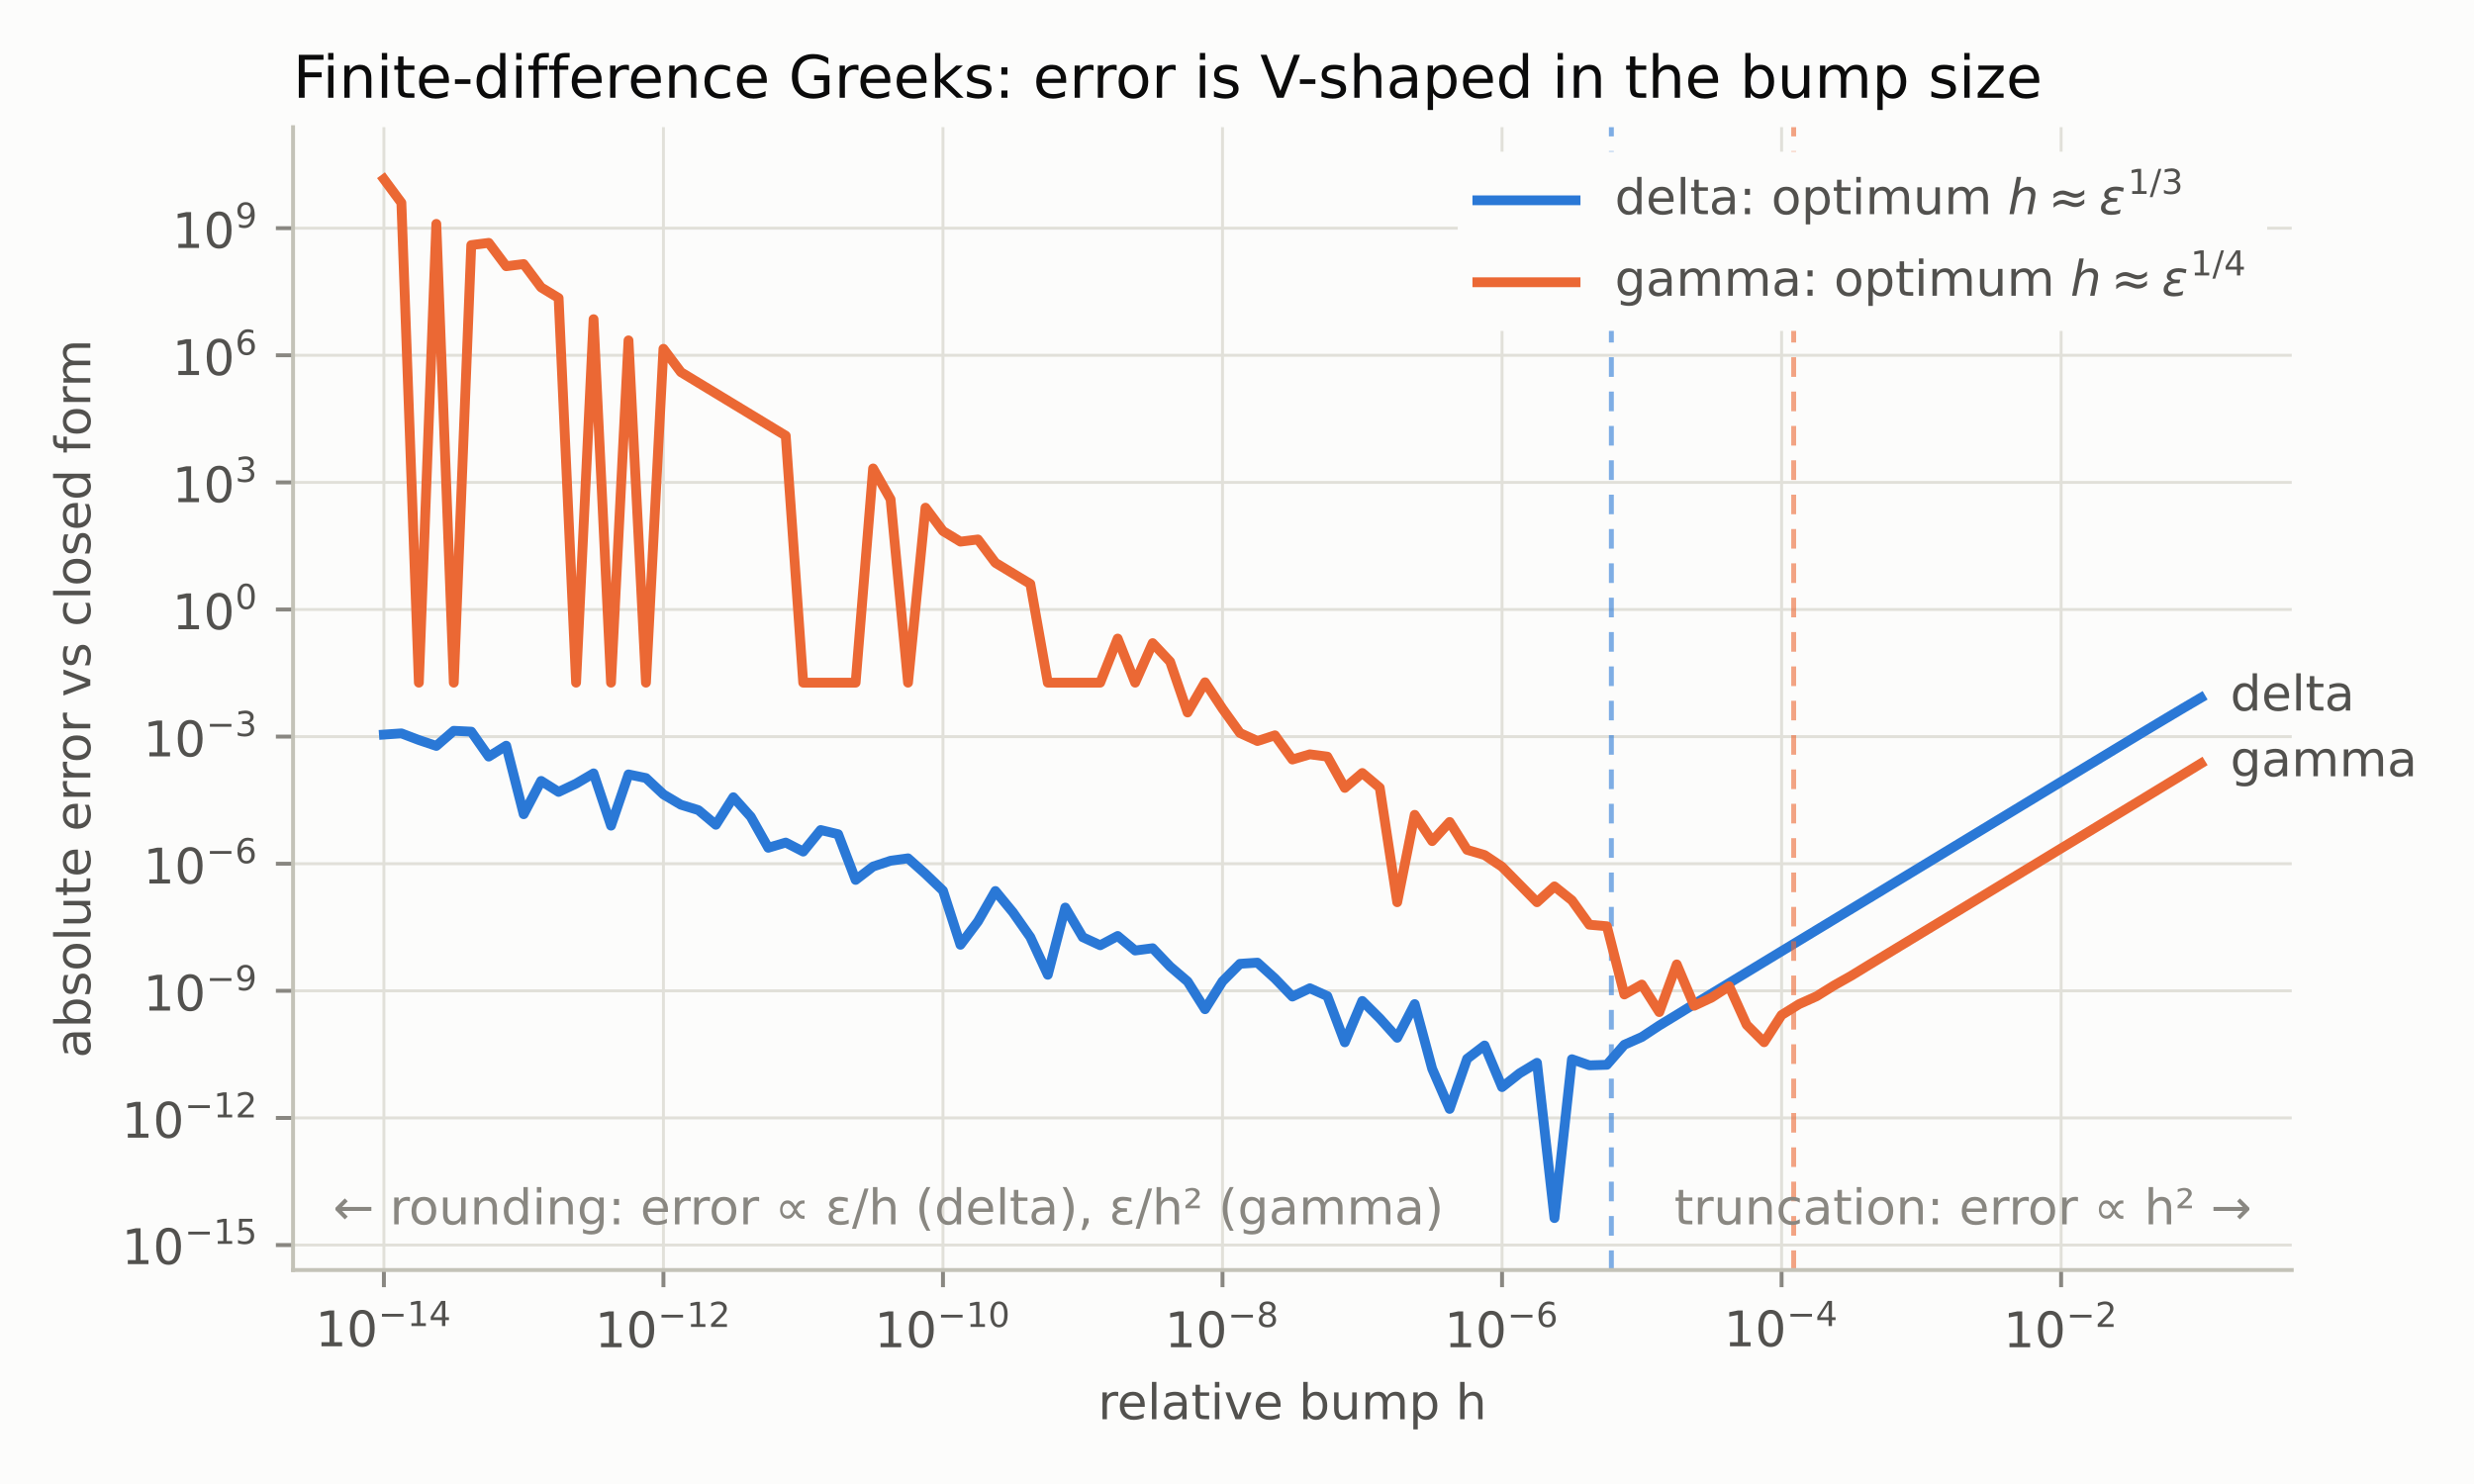
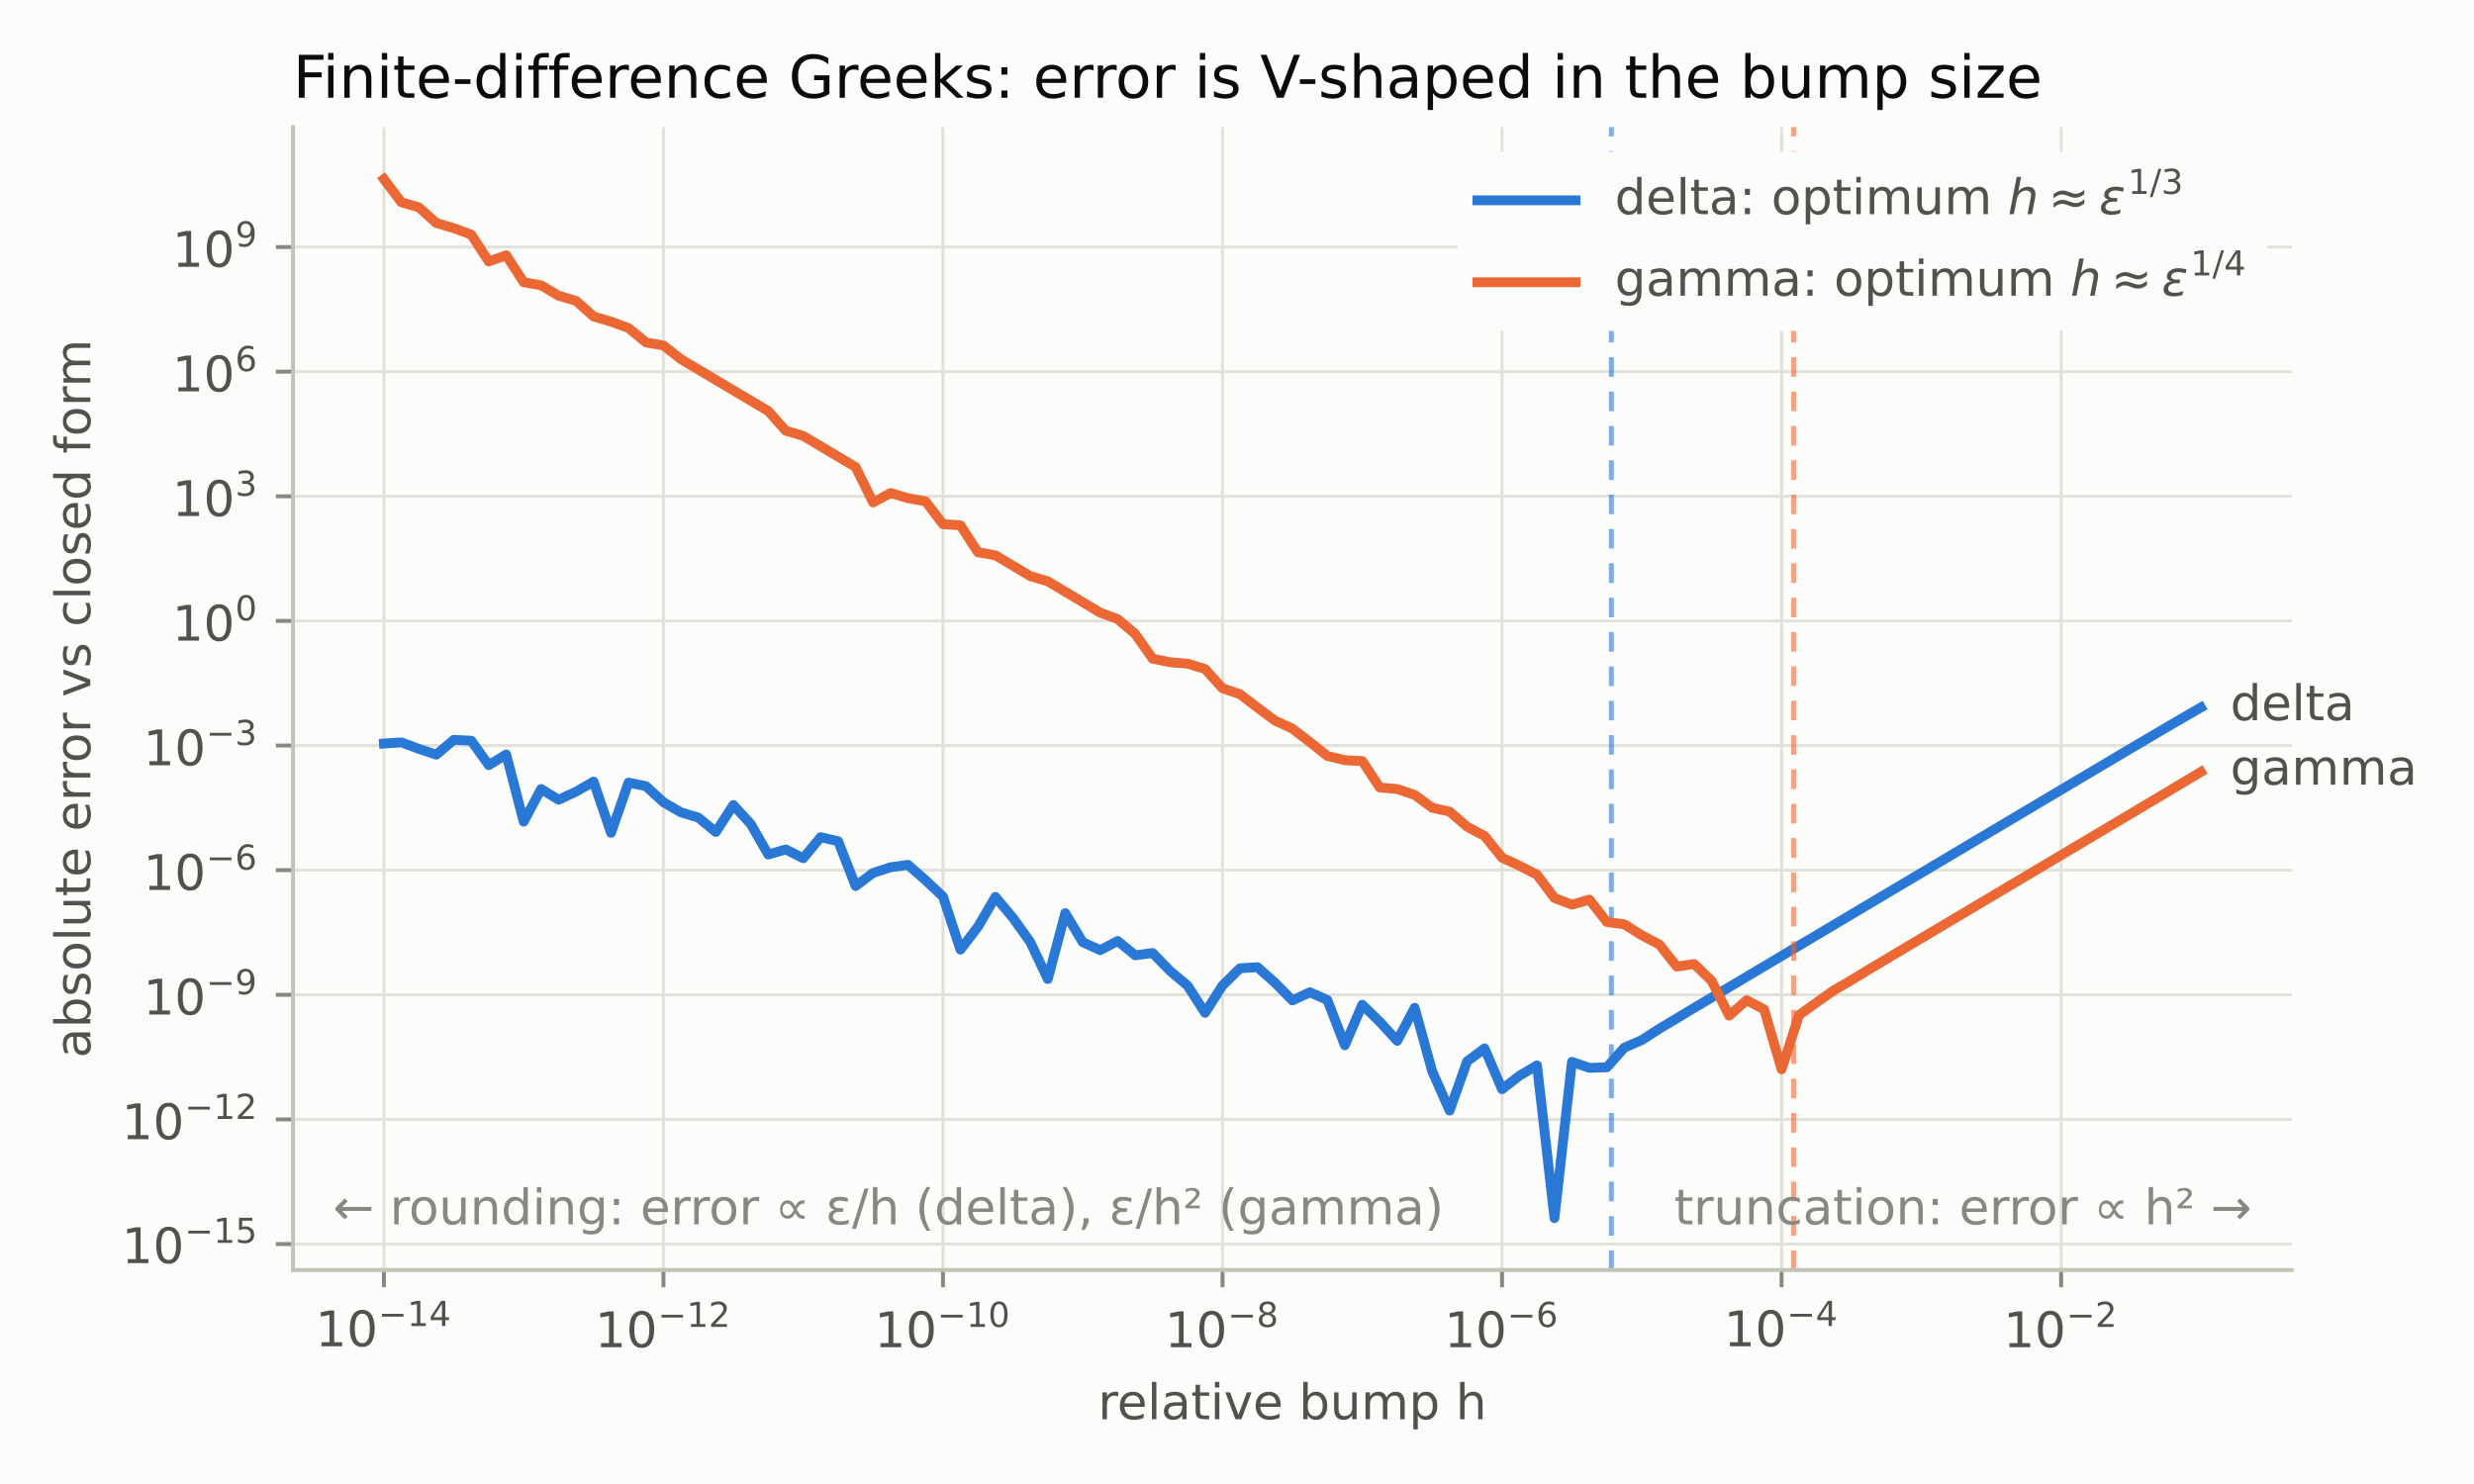
<svg xmlns="http://www.w3.org/2000/svg" xmlns:xlink="http://www.w3.org/1999/xlink" width="504pt" height="302.4pt" viewBox="0 0 504 302.4" version="1.1">
  <defs>
    <style type="text/css">*{stroke-linejoin: round; stroke-linecap: butt}</style>
  </defs>
  <g id="figure_1">
    <g id="patch_1">
      <path d="M 0 302.4  L 504 302.4  L 504 0  L 0 0  z " style="fill: #fcfcfb" />
    </g>
    <g id="axes_1">
      <g id="patch_2">
        <path d="M 59.701 258.797  L 466.869 258.797  L 466.869 25.918  L 59.701 25.918  z " style="fill: #fcfcfb" />
      </g>
      <g id="matplotlib.axis_1">
        <g id="xtick_1">
          <g id="line2d_1">
            <path d="M 78.208 258.797  L 78.208 25.918  " clip-path="url(#pa6b25afb86)" style="fill: none; stroke: #e1e0d9; stroke-width: 0.6; stroke-linecap: square" />
          </g>
          <g id="line2d_2">
            <defs>
              <path id="mb0c05d37b1" d="M 0 0  L 0 3.5  " style="stroke: #898781; stroke-width: 0.8" />
            </defs>
            <g>
              <use xlink:href="#mb0c05d37b1" x="78.208" y="258.797" style="fill: #898781; stroke: #898781; stroke-width: 0.8" />
            </g>
          </g>
          <g id="text_1">
            <g style="fill: #52514e" transform="translate(64.25841 275.0969)">
              <text>
                <tspan x="0" y="-0.762" style="font-size: 10px; font-family: 'DejaVu Sans'; fill: #52514e">1</tspan>
                <tspan x="6.362" y="-0.762" style="font-size: 10px; font-family: 'DejaVu Sans'; fill: #52514e">0</tspan>
                <tspan x="12.82" y="-4.892" style="font-size: 7px; font-family: 'DejaVu Sans'; fill: #52514e">−</tspan>
                <tspan x="18.686" y="-4.892" style="font-size: 7px; font-family: 'DejaVu Sans'; fill: #52514e">1</tspan>
                <tspan x="23.139" y="-4.892" style="font-size: 7px; font-family: 'DejaVu Sans'; fill: #52514e">4</tspan>
              </text>
            </g>
          </g>
        </g>
        <g id="xtick_2">
          <g id="line2d_3">
            <path d="M 135.155 258.797  L 135.155 25.918  " clip-path="url(#pa6b25afb86)" style="fill: none; stroke: #e1e0d9; stroke-width: 0.6; stroke-linecap: square" />
          </g>
          <g id="line2d_4">
            <g>
              <use xlink:href="#mb0c05d37b1" x="135.155" y="258.797" style="fill: #898781; stroke: #898781; stroke-width: 0.8" />
            </g>
          </g>
          <g id="text_2">
            <g style="fill: #52514e" transform="translate(121.205 275.1969)">
              <text>
                <tspan x="0" y="-0.675" style="font-size: 10px; font-family: 'DejaVu Sans'; fill: #52514e">1</tspan>
                <tspan x="6.362" y="-0.675" style="font-size: 10px; font-family: 'DejaVu Sans'; fill: #52514e">0</tspan>
                <tspan x="12.82" y="-4.805" style="font-size: 7px; font-family: 'DejaVu Sans'; fill: #52514e">−</tspan>
                <tspan x="18.686" y="-4.805" style="font-size: 7px; font-family: 'DejaVu Sans'; fill: #52514e">1</tspan>
                <tspan x="23.139" y="-4.805" style="font-size: 7px; font-family: 'DejaVu Sans'; fill: #52514e">2</tspan>
              </text>
            </g>
          </g>
        </g>
        <g id="xtick_3">
          <g id="line2d_5">
            <path d="M 192.102 258.797  L 192.102 25.918  " clip-path="url(#pa6b25afb86)" style="fill: none; stroke: #e1e0d9; stroke-width: 0.6; stroke-linecap: square" />
          </g>
          <g id="line2d_6">
            <g>
              <use xlink:href="#mb0c05d37b1" x="192.102" y="258.797" style="fill: #898781; stroke: #898781; stroke-width: 0.8" />
            </g>
          </g>
          <g id="text_3">
            <g style="fill: #52514e" transform="translate(178.1515 275.1969)">
              <text>
                <tspan x="0" y="-0.675" style="font-size: 10px; font-family: 'DejaVu Sans'; fill: #52514e">1</tspan>
                <tspan x="6.362" y="-0.675" style="font-size: 10px; font-family: 'DejaVu Sans'; fill: #52514e">0</tspan>
                <tspan x="12.82" y="-4.805" style="font-size: 7px; font-family: 'DejaVu Sans'; fill: #52514e">−</tspan>
                <tspan x="18.686" y="-4.805" style="font-size: 7px; font-family: 'DejaVu Sans'; fill: #52514e">1</tspan>
                <tspan x="23.139" y="-4.805" style="font-size: 7px; font-family: 'DejaVu Sans'; fill: #52514e">0</tspan>
              </text>
            </g>
          </g>
        </g>
        <g id="xtick_4">
          <g id="line2d_7">
            <path d="M 249.048 258.797  L 249.048 25.918  " clip-path="url(#pa6b25afb86)" style="fill: none; stroke: #e1e0d9; stroke-width: 0.6; stroke-linecap: square" />
          </g>
          <g id="line2d_8">
            <g>
              <use xlink:href="#mb0c05d37b1" x="249.048" y="258.797" style="fill: #898781; stroke: #898781; stroke-width: 0.8" />
            </g>
          </g>
          <g id="text_4">
            <g style="fill: #52514e" transform="translate(237.2981 275.1969)">
              <text>
                <tspan x="0" y="-0.675" style="font-size: 10px; font-family: 'DejaVu Sans'; fill: #52514e">1</tspan>
                <tspan x="6.362" y="-0.675" style="font-size: 10px; font-family: 'DejaVu Sans'; fill: #52514e">0</tspan>
                <tspan x="12.82" y="-4.805" style="font-size: 7px; font-family: 'DejaVu Sans'; fill: #52514e">−</tspan>
                <tspan x="18.686" y="-4.805" style="font-size: 7px; font-family: 'DejaVu Sans'; fill: #52514e">8</tspan>
              </text>
            </g>
          </g>
        </g>
        <g id="xtick_5">
          <g id="line2d_9">
            <path d="M 305.995 258.797  L 305.995 25.918  " clip-path="url(#pa6b25afb86)" style="fill: none; stroke: #e1e0d9; stroke-width: 0.6; stroke-linecap: square" />
          </g>
          <g id="line2d_10">
            <g>
              <use xlink:href="#mb0c05d37b1" x="305.995" y="258.797" style="fill: #898781; stroke: #898781; stroke-width: 0.8" />
            </g>
          </g>
          <g id="text_5">
            <g style="fill: #52514e" transform="translate(294.2446 275.1969)">
              <text>
                <tspan x="0" y="-0.675" style="font-size: 10px; font-family: 'DejaVu Sans'; fill: #52514e">1</tspan>
                <tspan x="6.362" y="-0.675" style="font-size: 10px; font-family: 'DejaVu Sans'; fill: #52514e">0</tspan>
                <tspan x="12.82" y="-4.805" style="font-size: 7px; font-family: 'DejaVu Sans'; fill: #52514e">−</tspan>
                <tspan x="18.686" y="-4.805" style="font-size: 7px; font-family: 'DejaVu Sans'; fill: #52514e">6</tspan>
              </text>
            </g>
          </g>
        </g>
        <g id="xtick_6">
          <g id="line2d_11">
            <path d="M 362.941 258.797  L 362.941 25.918  " clip-path="url(#pa6b25afb86)" style="fill: none; stroke: #e1e0d9; stroke-width: 0.6; stroke-linecap: square" />
          </g>
          <g id="line2d_12">
            <g>
              <use xlink:href="#mb0c05d37b1" x="362.941" y="258.797" style="fill: #898781; stroke: #898781; stroke-width: 0.8" />
            </g>
          </g>
          <g id="text_6">
            <g style="fill: #52514e" transform="translate(351.1912 275.0969)">
              <text>
                <tspan x="0" y="-0.762" style="font-size: 10px; font-family: 'DejaVu Sans'; fill: #52514e">1</tspan>
                <tspan x="6.362" y="-0.762" style="font-size: 10px; font-family: 'DejaVu Sans'; fill: #52514e">0</tspan>
                <tspan x="12.82" y="-4.892" style="font-size: 7px; font-family: 'DejaVu Sans'; fill: #52514e">−</tspan>
                <tspan x="18.686" y="-4.892" style="font-size: 7px; font-family: 'DejaVu Sans'; fill: #52514e">4</tspan>
              </text>
            </g>
          </g>
        </g>
        <g id="xtick_7">
          <g id="line2d_13">
            <path d="M 419.888 258.797  L 419.888 25.918  " clip-path="url(#pa6b25afb86)" style="fill: none; stroke: #e1e0d9; stroke-width: 0.6; stroke-linecap: square" />
          </g>
          <g id="line2d_14">
            <g>
              <use xlink:href="#mb0c05d37b1" x="419.888" y="258.797" style="fill: #898781; stroke: #898781; stroke-width: 0.8" />
            </g>
          </g>
          <g id="text_7">
            <g style="fill: #52514e" transform="translate(408.1377 275.1969)">
              <text>
                <tspan x="0" y="-0.675" style="font-size: 10px; font-family: 'DejaVu Sans'; fill: #52514e">1</tspan>
                <tspan x="6.362" y="-0.675" style="font-size: 10px; font-family: 'DejaVu Sans'; fill: #52514e">0</tspan>
                <tspan x="12.82" y="-4.805" style="font-size: 7px; font-family: 'DejaVu Sans'; fill: #52514e">−</tspan>
                <tspan x="18.686" y="-4.805" style="font-size: 7px; font-family: 'DejaVu Sans'; fill: #52514e">2</tspan>
              </text>
            </g>
          </g>
        </g>
        <g id="text_8">
          <text style="font-size: 10px; font-family: 'DejaVu Sans', 'Bitstream Vera Sans', 'Computer Modern Sans Serif', 'Lucida Grande', 'Verdana', 'Geneva', 'Lucid', 'Arial', 'Helvetica', 'Avant Garde', sans-serif; text-anchor: middle; fill: #52514e" x="263.285" y="289.198" transform="rotate(-0 263.2847 289.1977)">relative bump h</text>
        </g>
      </g>
      <g id="matplotlib.axis_2">
        <g id="ytick_1">
          <g id="line2d_15">
-             <path d="M 59.701 253.707  L 466.869 253.707  " clip-path="url(#pa6b25afb86)" style="fill: none; stroke: #e1e0d9; stroke-width: 0.6; stroke-linecap: square" />
+             <path d="M 59.701 253.504  L 466.869 253.504  " clip-path="url(#pa6b25afb86)" style="fill: none; stroke: #e1e0d9; stroke-width: 0.6; stroke-linecap: square" />
          </g>
          <g id="line2d_16">
            <defs>
              <path id="mdaa5750e94" d="M 0 0  L -3.5 0  " style="stroke: #898781; stroke-width: 0.8" />
            </defs>
            <g>
-               <use xlink:href="#mdaa5750e94" x="59.701" y="253.707" style="fill: #898781; stroke: #898781; stroke-width: 0.8" />
+               <use xlink:href="#mdaa5750e94" x="59.701" y="253.504" style="fill: #898781; stroke: #898781; stroke-width: 0.8" />
            </g>
          </g>
          <g id="text_9">
-             <g style="fill: #52514e" transform="translate(24.80078 258.3567)">
+             <g style="fill: #52514e" transform="translate(24.80078 258.1539)">
              <text>
                <tspan x="0" y="-0.762" style="font-size: 10px; font-family: 'DejaVu Sans'; fill: #52514e">1</tspan>
                <tspan x="6.362" y="-0.762" style="font-size: 10px; font-family: 'DejaVu Sans'; fill: #52514e">0</tspan>
                <tspan x="12.82" y="-4.892" style="font-size: 7px; font-family: 'DejaVu Sans'; fill: #52514e">−</tspan>
                <tspan x="18.686" y="-4.892" style="font-size: 7px; font-family: 'DejaVu Sans'; fill: #52514e">1</tspan>
                <tspan x="23.139" y="-4.892" style="font-size: 7px; font-family: 'DejaVu Sans'; fill: #52514e">5</tspan>
              </text>
            </g>
          </g>
        </g>
        <g id="ytick_2">
          <g id="line2d_17">
-             <path d="M 59.701 227.805  L 466.869 227.805  " clip-path="url(#pa6b25afb86)" style="fill: none; stroke: #e1e0d9; stroke-width: 0.6; stroke-linecap: square" />
+             <path d="M 59.701 228.108  L 466.869 228.108  " clip-path="url(#pa6b25afb86)" style="fill: none; stroke: #e1e0d9; stroke-width: 0.6; stroke-linecap: square" />
          </g>
          <g id="line2d_18">
            <g>
-               <use xlink:href="#mdaa5750e94" x="59.701" y="227.805" style="fill: #898781; stroke: #898781; stroke-width: 0.8" />
+               <use xlink:href="#mdaa5750e94" x="59.701" y="228.108" style="fill: #898781; stroke: #898781; stroke-width: 0.8" />
            </g>
          </g>
          <g id="text_10">
-             <g style="fill: #52514e" transform="translate(24.80078 232.5052)">
+             <g style="fill: #52514e" transform="translate(24.80078 232.8082)">
              <text>
                <tspan x="0" y="-0.675" style="font-size: 10px; font-family: 'DejaVu Sans'; fill: #52514e">1</tspan>
                <tspan x="6.362" y="-0.675" style="font-size: 10px; font-family: 'DejaVu Sans'; fill: #52514e">0</tspan>
                <tspan x="12.82" y="-4.805" style="font-size: 7px; font-family: 'DejaVu Sans'; fill: #52514e">−</tspan>
                <tspan x="18.686" y="-4.805" style="font-size: 7px; font-family: 'DejaVu Sans'; fill: #52514e">1</tspan>
                <tspan x="23.139" y="-4.805" style="font-size: 7px; font-family: 'DejaVu Sans'; fill: #52514e">2</tspan>
              </text>
            </g>
          </g>
        </g>
        <g id="ytick_3">
          <g id="line2d_19">
-             <path d="M 59.701 201.904  L 466.869 201.904  " clip-path="url(#pa6b25afb86)" style="fill: none; stroke: #e1e0d9; stroke-width: 0.6; stroke-linecap: square" />
+             <path d="M 59.701 202.712  L 466.869 202.712  " clip-path="url(#pa6b25afb86)" style="fill: none; stroke: #e1e0d9; stroke-width: 0.6; stroke-linecap: square" />
          </g>
          <g id="line2d_20">
            <g>
-               <use xlink:href="#mdaa5750e94" x="59.701" y="201.904" style="fill: #898781; stroke: #898781; stroke-width: 0.8" />
+               <use xlink:href="#mdaa5750e94" x="59.701" y="202.712" style="fill: #898781; stroke: #898781; stroke-width: 0.8" />
            </g>
          </g>
          <g id="text_11">
-             <g style="fill: #52514e" transform="translate(29.20078 206.6036)">
+             <g style="fill: #52514e" transform="translate(29.20078 207.4125)">
              <text>
                <tspan x="0" y="-0.675" style="font-size: 10px; font-family: 'DejaVu Sans'; fill: #52514e">1</tspan>
                <tspan x="6.362" y="-0.675" style="font-size: 10px; font-family: 'DejaVu Sans'; fill: #52514e">0</tspan>
                <tspan x="12.82" y="-4.805" style="font-size: 7px; font-family: 'DejaVu Sans'; fill: #52514e">−</tspan>
                <tspan x="18.686" y="-4.805" style="font-size: 7px; font-family: 'DejaVu Sans'; fill: #52514e">9</tspan>
              </text>
            </g>
          </g>
        </g>
        <g id="ytick_4">
          <g id="line2d_21">
-             <path d="M 59.701 176.002  L 466.869 176.002  " clip-path="url(#pa6b25afb86)" style="fill: none; stroke: #e1e0d9; stroke-width: 0.6; stroke-linecap: square" />
+             <path d="M 59.701 177.317  L 466.869 177.317  " clip-path="url(#pa6b25afb86)" style="fill: none; stroke: #e1e0d9; stroke-width: 0.6; stroke-linecap: square" />
          </g>
          <g id="line2d_22">
            <g>
-               <use xlink:href="#mdaa5750e94" x="59.701" y="176.002" style="fill: #898781; stroke: #898781; stroke-width: 0.8" />
+               <use xlink:href="#mdaa5750e94" x="59.701" y="177.317" style="fill: #898781; stroke: #898781; stroke-width: 0.8" />
            </g>
          </g>
          <g id="text_12">
-             <g style="fill: #52514e" transform="translate(29.20078 180.7021)">
+             <g style="fill: #52514e" transform="translate(29.20078 182.0168)">
              <text>
                <tspan x="0" y="-0.675" style="font-size: 10px; font-family: 'DejaVu Sans'; fill: #52514e">1</tspan>
                <tspan x="6.362" y="-0.675" style="font-size: 10px; font-family: 'DejaVu Sans'; fill: #52514e">0</tspan>
                <tspan x="12.82" y="-4.805" style="font-size: 7px; font-family: 'DejaVu Sans'; fill: #52514e">−</tspan>
                <tspan x="18.686" y="-4.805" style="font-size: 7px; font-family: 'DejaVu Sans'; fill: #52514e">6</tspan>
              </text>
            </g>
          </g>
        </g>
        <g id="ytick_5">
          <g id="line2d_23">
-             <path d="M 59.701 150.101  L 466.869 150.101  " clip-path="url(#pa6b25afb86)" style="fill: none; stroke: #e1e0d9; stroke-width: 0.6; stroke-linecap: square" />
+             <path d="M 59.701 151.921  L 466.869 151.921  " clip-path="url(#pa6b25afb86)" style="fill: none; stroke: #e1e0d9; stroke-width: 0.6; stroke-linecap: square" />
          </g>
          <g id="line2d_24">
            <g>
-               <use xlink:href="#mdaa5750e94" x="59.701" y="150.101" style="fill: #898781; stroke: #898781; stroke-width: 0.8" />
+               <use xlink:href="#mdaa5750e94" x="59.701" y="151.921" style="fill: #898781; stroke: #898781; stroke-width: 0.8" />
            </g>
          </g>
          <g id="text_13">
-             <g style="fill: #52514e" transform="translate(29.20078 154.8006)">
+             <g style="fill: #52514e" transform="translate(29.20078 156.6211)">
              <text>
                <tspan x="0" y="-0.675" style="font-size: 10px; font-family: 'DejaVu Sans'; fill: #52514e">1</tspan>
                <tspan x="6.362" y="-0.675" style="font-size: 10px; font-family: 'DejaVu Sans'; fill: #52514e">0</tspan>
                <tspan x="12.82" y="-4.805" style="font-size: 7px; font-family: 'DejaVu Sans'; fill: #52514e">−</tspan>
                <tspan x="18.686" y="-4.805" style="font-size: 7px; font-family: 'DejaVu Sans'; fill: #52514e">3</tspan>
              </text>
            </g>
          </g>
        </g>
        <g id="ytick_6">
          <g id="line2d_25">
-             <path d="M 59.701 124.199  L 466.869 124.199  " clip-path="url(#pa6b25afb86)" style="fill: none; stroke: #e1e0d9; stroke-width: 0.6; stroke-linecap: square" />
+             <path d="M 59.701 126.525  L 466.869 126.525  " clip-path="url(#pa6b25afb86)" style="fill: none; stroke: #e1e0d9; stroke-width: 0.6; stroke-linecap: square" />
          </g>
          <g id="line2d_26">
            <g>
-               <use xlink:href="#mdaa5750e94" x="59.701" y="124.199" style="fill: #898781; stroke: #898781; stroke-width: 0.8" />
+               <use xlink:href="#mdaa5750e94" x="59.701" y="126.525" style="fill: #898781; stroke: #898781; stroke-width: 0.8" />
            </g>
          </g>
          <g id="text_14">
-             <g style="fill: #52514e" transform="translate(35.10078 128.8991)">
+             <g style="fill: #52514e" transform="translate(35.10078 131.2254)">
              <text>
                <tspan x="0" y="-0.675" style="font-size: 10px; font-family: 'DejaVu Sans'; fill: #52514e">1</tspan>
                <tspan x="6.362" y="-0.675" style="font-size: 10px; font-family: 'DejaVu Sans'; fill: #52514e">0</tspan>
                <tspan x="12.82" y="-4.805" style="font-size: 7px; font-family: 'DejaVu Sans'; fill: #52514e">0</tspan>
              </text>
            </g>
          </g>
        </g>
        <g id="ytick_7">
          <g id="line2d_27">
-             <path d="M 59.701 98.298  L 466.869 98.298  " clip-path="url(#pa6b25afb86)" style="fill: none; stroke: #e1e0d9; stroke-width: 0.6; stroke-linecap: square" />
+             <path d="M 59.701 101.13  L 466.869 101.13  " clip-path="url(#pa6b25afb86)" style="fill: none; stroke: #e1e0d9; stroke-width: 0.6; stroke-linecap: square" />
          </g>
          <g id="line2d_28">
            <g>
-               <use xlink:href="#mdaa5750e94" x="59.701" y="98.298" style="fill: #898781; stroke: #898781; stroke-width: 0.8" />
+               <use xlink:href="#mdaa5750e94" x="59.701" y="101.13" style="fill: #898781; stroke: #898781; stroke-width: 0.8" />
            </g>
          </g>
          <g id="text_15">
-             <g style="fill: #52514e" transform="translate(35.10078 102.9975)">
+             <g style="fill: #52514e" transform="translate(35.10078 105.8297)">
              <text>
                <tspan x="0" y="-0.675" style="font-size: 10px; font-family: 'DejaVu Sans'; fill: #52514e">1</tspan>
                <tspan x="6.362" y="-0.675" style="font-size: 10px; font-family: 'DejaVu Sans'; fill: #52514e">0</tspan>
                <tspan x="12.82" y="-4.805" style="font-size: 7px; font-family: 'DejaVu Sans'; fill: #52514e">3</tspan>
              </text>
            </g>
          </g>
        </g>
        <g id="ytick_8">
          <g id="line2d_29">
-             <path d="M 59.701 72.396  L 466.869 72.396  " clip-path="url(#pa6b25afb86)" style="fill: none; stroke: #e1e0d9; stroke-width: 0.6; stroke-linecap: square" />
+             <path d="M 59.701 75.734  L 466.869 75.734  " clip-path="url(#pa6b25afb86)" style="fill: none; stroke: #e1e0d9; stroke-width: 0.6; stroke-linecap: square" />
          </g>
          <g id="line2d_30">
            <g>
-               <use xlink:href="#mdaa5750e94" x="59.701" y="72.396" style="fill: #898781; stroke: #898781; stroke-width: 0.8" />
+               <use xlink:href="#mdaa5750e94" x="59.701" y="75.734" style="fill: #898781; stroke: #898781; stroke-width: 0.8" />
            </g>
          </g>
          <g id="text_16">
-             <g style="fill: #52514e" transform="translate(35.10078 77.096)">
+             <g style="fill: #52514e" transform="translate(35.10078 80.43399)">
              <text>
                <tspan x="0" y="-0.675" style="font-size: 10px; font-family: 'DejaVu Sans'; fill: #52514e">1</tspan>
                <tspan x="6.362" y="-0.675" style="font-size: 10px; font-family: 'DejaVu Sans'; fill: #52514e">0</tspan>
                <tspan x="12.82" y="-4.805" style="font-size: 7px; font-family: 'DejaVu Sans'; fill: #52514e">6</tspan>
              </text>
            </g>
          </g>
        </g>
        <g id="ytick_9">
          <g id="line2d_31">
-             <path d="M 59.701 46.494  L 466.869 46.494  " clip-path="url(#pa6b25afb86)" style="fill: none; stroke: #e1e0d9; stroke-width: 0.6; stroke-linecap: square" />
+             <path d="M 59.701 50.338  L 466.869 50.338  " clip-path="url(#pa6b25afb86)" style="fill: none; stroke: #e1e0d9; stroke-width: 0.6; stroke-linecap: square" />
          </g>
          <g id="line2d_32">
            <g>
-               <use xlink:href="#mdaa5750e94" x="59.701" y="46.494" style="fill: #898781; stroke: #898781; stroke-width: 0.8" />
+               <use xlink:href="#mdaa5750e94" x="59.701" y="50.338" style="fill: #898781; stroke: #898781; stroke-width: 0.8" />
            </g>
          </g>
          <g id="text_17">
-             <g style="fill: #52514e" transform="translate(35.10078 51.19447)">
+             <g style="fill: #52514e" transform="translate(35.10078 55.03829)">
              <text>
                <tspan x="0" y="-0.675" style="font-size: 10px; font-family: 'DejaVu Sans'; fill: #52514e">1</tspan>
                <tspan x="6.362" y="-0.675" style="font-size: 10px; font-family: 'DejaVu Sans'; fill: #52514e">0</tspan>
                <tspan x="12.82" y="-4.805" style="font-size: 7px; font-family: 'DejaVu Sans'; fill: #52514e">9</tspan>
              </text>
            </g>
          </g>
        </g>
        <g id="text_18">
          <text style="font-size: 10px; font-family: 'DejaVu Sans', 'Bitstream Vera Sans', 'Computer Modern Sans Serif', 'Lucida Grande', 'Verdana', 'Geneva', 'Lucid', 'Arial', 'Helvetica', 'Avant Garde', sans-serif; text-anchor: middle; fill: #52514e" x="18.398" y="142.357" transform="rotate(-90 18.39844 142.3575)">absolute error vs closed form</text>
        </g>
      </g>
      <g id="line2d_33">
-         <path d="M 78.208 149.688  L 81.768 149.441  L 85.327 150.796  L 88.886 151.997  L 92.445 148.916  L 96.004 149.092  L 99.563 154.173  L 103.123 151.953  L 106.682 165.916  L 110.241 159.131  L 113.8 161.371  L 117.359 159.682  L 120.918 157.591  L 124.477 168.249  L 128.037 157.803  L 131.596 158.543  L 135.155 161.878  L 138.714 163.988  L 142.273 165.08  L 145.832 168.067  L 149.392 162.459  L 152.951 166.43  L 156.51 172.753  L 160.069 171.691  L 163.628 173.529  L 167.187 169.138  L 170.747 169.99  L 174.306 179.301  L 177.865 176.576  L 181.424 175.395  L 184.983 174.902  L 188.542 178.08  L 192.102 181.492  L 195.661 192.516  L 199.22 187.776  L 202.779 181.564  L 206.338 185.889  L 209.897 190.96  L 213.456 198.633  L 217.016 184.939  L 220.575 190.971  L 224.134 192.62  L 227.693 190.723  L 231.252 193.69  L 234.811 193.224  L 238.371 196.952  L 241.93 199.995  L 245.489 205.652  L 249.048 199.976  L 252.607 196.397  L 256.166 196.16  L 259.726 199.385  L 263.285 203.075  L 266.844 201.379  L 270.403 202.98  L 273.962 212.396  L 277.521 203.971  L 281.08 207.513  L 284.64 211.468  L 288.199 204.608  L 291.758 217.781  L 295.317 225.968  L 298.876 215.753  L 302.435 213.041  L 305.995 221.523  L 309.554 218.721  L 313.113 216.576  L 316.672 248.211  L 320.231 215.842  L 323.79 217.087  L 327.35 216.974  L 330.909 212.891  L 334.468 211.316  L 338.027 208.968  L 341.586 206.802  L 345.145 204.615  L 348.705 202.469  L 352.264 200.31  L 355.823 198.153  L 359.382 195.994  L 362.941 193.835  L 366.5 191.677  L 370.059 189.519  L 373.619 187.36  L 377.178 185.202  L 380.737 183.043  L 384.296 180.885  L 387.855 178.726  L 391.414 176.568  L 394.974 174.41  L 398.533 172.251  L 402.092 170.093  L 405.651 167.934  L 409.21 165.776  L 412.769 163.618  L 416.329 161.46  L 419.888 159.302  L 423.447 157.145  L 427.006 154.988  L 430.565 152.834  L 434.124 150.682  L 437.684 148.536  L 441.243 146.4  L 444.802 144.28  L 448.361 142.191  " clip-path="url(#pa6b25afb86)" style="fill: none; stroke: #2a78d6; stroke-width: 2; stroke-linecap: square" />
+         <path d="M 78.208 151.516  L 81.768 151.274  L 85.327 152.603  L 88.886 153.78  L 92.445 150.759  L 96.004 150.932  L 99.563 155.914  L 103.123 153.738  L 106.682 167.427  L 110.241 160.775  L 113.8 162.971  L 117.359 161.315  L 120.918 159.266  L 124.477 169.715  L 128.037 159.473  L 131.596 160.199  L 135.155 163.469  L 138.714 165.537  L 142.273 166.608  L 145.832 169.537  L 149.392 164.038  L 152.951 167.931  L 156.51 174.132  L 160.069 173.089  L 163.628 174.892  L 167.187 170.587  L 170.747 171.422  L 174.306 180.551  L 177.865 177.88  L 181.424 176.721  L 184.983 176.238  L 188.542 179.355  L 192.102 182.7  L 195.661 193.508  L 199.22 188.861  L 202.779 182.77  L 206.338 187.01  L 209.897 191.983  L 213.456 199.506  L 217.016 186.079  L 220.575 191.993  L 224.134 193.61  L 227.693 191.75  L 231.252 194.659  L 234.811 194.203  L 238.371 197.858  L 241.93 200.842  L 245.489 206.388  L 249.048 200.823  L 252.607 197.313  L 256.166 197.081  L 259.726 200.243  L 263.285 203.861  L 266.844 202.198  L 270.403 203.768  L 273.962 213  L 277.521 204.739  L 281.08 208.213  L 284.64 212.09  L 288.199 205.364  L 291.758 218.28  L 295.317 226.307  L 298.876 216.291  L 302.435 213.633  L 305.995 221.949  L 309.554 219.201  L 313.113 217.098  L 316.672 248.211  L 320.231 216.378  L 323.79 217.599  L 327.35 217.488  L 330.909 213.485  L 334.468 211.941  L 338.027 209.639  L 341.586 207.515  L 345.145 205.371  L 348.705 203.267  L 352.264 201.15  L 355.823 199.035  L 359.382 196.918  L 362.941 194.802  L 366.5 192.686  L 370.059 190.569  L 373.619 188.453  L 377.178 186.337  L 380.737 184.221  L 384.296 182.104  L 387.855 179.988  L 391.414 177.872  L 394.974 175.755  L 398.533 173.639  L 402.092 171.523  L 405.651 169.407  L 409.21 167.29  L 412.769 165.174  L 416.329 163.058  L 419.888 160.943  L 423.447 158.828  L 427.006 156.713  L 430.565 154.601  L 434.124 152.491  L 437.684 150.387  L 441.243 148.292  L 444.802 146.214  L 448.361 144.166  " clip-path="url(#pa6b25afb86)" style="fill: none; stroke: #2a78d6; stroke-width: 2; stroke-linecap: square" />
      </g>
      <g id="line2d_34">
        <path d="M 328.265 258.797  L 328.265 25.918  " clip-path="url(#pa6b25afb86)" style="fill: none; stroke-dasharray: 4,3; stroke-dashoffset: 0; stroke: #2a78d6; stroke-opacity: 0.6" />
      </g>
      <g id="line2d_35">
-         <path d="M 78.208 36.504  L 81.768 41.313  L 85.327 139.107  L 88.886 45.623  L 92.445 139.107  L 96.004 49.941  L 99.563 49.49  L 103.123 54.248  L 106.682 53.809  L 110.241 58.569  L 113.8 60.73  L 117.359 139.107  L 120.918 65.043  L 124.477 139.107  L 128.037 69.361  L 131.596 139.107  L 135.155 71.079  L 138.714 75.836  L 142.273 77.994  L 145.832 80.153  L 149.392 82.311  L 152.951 84.47  L 156.51 86.628  L 160.069 88.787  L 163.628 139.107  L 167.187 139.107  L 170.747 139.107  L 174.306 139.107  L 177.865 95.459  L 181.424 101.737  L 184.983 139.107  L 188.542 103.455  L 192.102 108.212  L 195.661 110.373  L 199.22 109.929  L 202.779 114.683  L 206.338 116.837  L 209.897 118.987  L 213.456 139.107  L 217.016 139.107  L 220.575 139.107  L 224.134 139.107  L 227.693 130.124  L 231.252 139.107  L 234.811 131.05  L 238.371 134.829  L 241.93 145.187  L 245.489 139.032  L 249.048 144.418  L 252.607 149.366  L 256.166 151.001  L 259.726 149.838  L 263.285 154.769  L 266.844 153.71  L 270.403 154.177  L 273.962 160.553  L 277.521 157.515  L 281.08 160.511  L 284.64 183.851  L 288.199 166.043  L 291.758 171.395  L 295.317 167.496  L 298.876 173.178  L 302.435 174.231  L 305.995 176.625  L 309.554 180.236  L 313.113 183.851  L 316.672 180.625  L 320.231 183.472  L 323.79 188.438  L 327.35 188.746  L 330.909 202.65  L 334.468 200.629  L 338.027 206.237  L 341.586 196.521  L 345.145 204.947  L 348.705 203.27  L 352.264 200.969  L 355.823 208.828  L 359.382 212.377  L 362.941 206.839  L 366.5 204.624  L 370.059 203.022  L 373.619 200.814  L 377.178 198.803  L 380.737 196.624  L 384.296 194.47  L 387.855 192.311  L 391.414 190.152  L 394.974 187.994  L 398.533 185.836  L 402.092 183.677  L 405.651 181.519  L 409.21 179.36  L 412.769 177.202  L 416.329 175.043  L 419.888 172.884  L 423.447 170.726  L 427.006 168.567  L 430.565 166.407  L 434.124 164.247  L 437.684 162.085  L 441.243 159.921  L 444.802 157.754  L 448.361 155.58  " clip-path="url(#pa6b25afb86)" style="fill: none; stroke: #eb6834; stroke-width: 2; stroke-linecap: square" />
+         <path d="M 78.208 36.504  L 81.768 41.219  L 85.327 42.257  L 88.886 45.445  L 92.445 46.497  L 96.004 47.8  L 99.563 53.275  L 103.123 52.024  L 106.682 57.51  L 110.241 58.138  L 113.8 60.257  L 117.359 61.313  L 120.918 64.485  L 124.477 65.544  L 128.037 66.841  L 131.596 69.778  L 135.155 70.404  L 138.714 73.19  L 142.273 75.306  L 145.832 77.422  L 149.392 79.539  L 152.951 81.655  L 156.51 83.771  L 160.069 87.766  L 163.628 88.824  L 167.187 90.941  L 170.747 93.057  L 174.306 95.173  L 177.865 102.386  L 181.424 100.463  L 184.983 101.522  L 188.542 102.148  L 192.102 106.813  L 195.661 107.051  L 199.22 112.537  L 202.779 113.163  L 206.338 115.281  L 209.897 117.4  L 213.456 118.46  L 217.016 120.583  L 220.575 122.709  L 224.134 124.845  L 227.693 126.159  L 231.252 129.173  L 234.811 134.219  L 238.371 134.95  L 241.93 135.234  L 245.489 136.318  L 249.048 140.257  L 252.607 141.462  L 256.166 144.185  L 259.726 146.841  L 263.285 148.473  L 266.844 151.201  L 270.403 154.042  L 273.962 154.907  L 277.521 155.087  L 281.08 160.477  L 284.64 160.784  L 288.199 161.982  L 291.758 164.594  L 295.317 165.389  L 298.876 168.464  L 302.435 170.347  L 305.995 174.777  L 309.554 176.424  L 313.113 178.252  L 316.672 182.985  L 320.231 184.345  L 323.79 183.306  L 327.35 187.883  L 330.909 188.351  L 334.468 190.593  L 338.027 192.452  L 341.586 196.957  L 345.145 196.446  L 348.705 199.902  L 352.264 206.958  L 355.823 203.815  L 359.382 205.696  L 362.941 217.896  L 366.5 206.854  L 370.059 204.284  L 373.619 201.785  L 377.178 199.719  L 380.737 197.55  L 384.296 195.429  L 387.855 193.309  L 391.414 191.191  L 394.974 189.075  L 398.533 186.958  L 402.092 184.842  L 405.651 182.726  L 409.21 180.609  L 412.769 178.493  L 416.329 176.377  L 419.888 174.26  L 423.447 172.143  L 427.006 170.027  L 430.565 167.909  L 434.124 165.791  L 437.684 163.672  L 441.243 161.55  L 444.802 159.425  L 448.361 157.293  " clip-path="url(#pa6b25afb86)" style="fill: none; stroke: #eb6834; stroke-width: 2; stroke-linecap: square" />
      </g>
      <g id="line2d_36">
        <path d="M 365.407 258.797  L 365.407 25.918  " clip-path="url(#pa6b25afb86)" style="fill: none; stroke-dasharray: 4,3; stroke-dashoffset: 0; stroke: #eb6834; stroke-opacity: 0.6" />
      </g>
      <g id="patch_3">
        <path d="M 59.701 258.797  L 59.701 25.918  " style="fill: none; stroke: #c3c2b7; stroke-width: 0.8; stroke-linejoin: miter; stroke-linecap: square" />
      </g>
      <g id="patch_4">
        <path d="M 59.701 258.797  L 466.869 258.797  " style="fill: none; stroke: #c3c2b7; stroke-width: 0.8; stroke-linejoin: miter; stroke-linecap: square" />
      </g>
      <g id="text_19">
-         <text style="font-size: 10px; font-family: 'DejaVu Sans', 'Bitstream Vera Sans', 'Computer Modern Sans Serif', 'Lucida Grande', 'Verdana', 'Geneva', 'Lucid', 'Arial', 'Helvetica', 'Avant Garde', sans-serif; text-anchor: start; fill: #52514e" x="454.361" y="144.789" transform="rotate(-0 454.361 144.7888)">delta</text>
+         <text style="font-size: 10px; font-family: 'DejaVu Sans', 'Bitstream Vera Sans', 'Computer Modern Sans Serif', 'Lucida Grande', 'Verdana', 'Geneva', 'Lucid', 'Arial', 'Helvetica', 'Avant Garde', sans-serif; text-anchor: start; fill: #52514e" x="454.361" y="146.764" transform="rotate(-0 454.361 146.7638)">delta</text>
      </g>
      <g id="text_20">
-         <text style="font-size: 10px; font-family: 'DejaVu Sans', 'Bitstream Vera Sans', 'Computer Modern Sans Serif', 'Lucida Grande', 'Verdana', 'Geneva', 'Lucid', 'Arial', 'Helvetica', 'Avant Garde', sans-serif; text-anchor: start; fill: #52514e" x="454.361" y="158.178" transform="rotate(-0 454.361 158.1776)">gamma</text>
+         <text style="font-size: 10px; font-family: 'DejaVu Sans', 'Bitstream Vera Sans', 'Computer Modern Sans Serif', 'Lucida Grande', 'Verdana', 'Geneva', 'Lucid', 'Arial', 'Helvetica', 'Avant Garde', sans-serif; text-anchor: start; fill: #52514e" x="454.361" y="159.891" transform="rotate(-0 454.361 159.8911)">gamma</text>
      </g>
      <g id="text_21">
        <text style="font-size: 10px; font-family: 'DejaVu Sans', 'Bitstream Vera Sans', 'Computer Modern Sans Serif', 'Lucida Grande', 'Verdana', 'Geneva', 'Lucid', 'Arial', 'Helvetica', 'Avant Garde', sans-serif; text-anchor: start; fill: #898781" x="67.844" y="249.482" transform="rotate(-0 67.84414 249.4817)">← rounding: error ∝ ε/h (delta), ε/h² (gamma)</text>
      </g>
      <g id="text_22">
        <text style="font-size: 10px; font-family: 'DejaVu Sans', 'Bitstream Vera Sans', 'Computer Modern Sans Serif', 'Lucida Grande', 'Verdana', 'Geneva', 'Lucid', 'Arial', 'Helvetica', 'Avant Garde', sans-serif; text-anchor: end; fill: #898781" x="458.725" y="249.482" transform="rotate(-0 458.7253 249.4817)">truncation: error ∝ h² →</text>
      </g>
      <g id="text_23">
        <text style="font-size: 12px; font-family: 'DejaVu Sans', 'Bitstream Vera Sans', 'Computer Modern Sans Serif', 'Lucida Grande', 'Verdana', 'Geneva', 'Lucid', 'Arial', 'Helvetica', 'Avant Garde', sans-serif; text-anchor: start; fill: #0b0b0b" x="59.701" y="19.918" transform="rotate(-0 59.70078 19.91812)">Finite-difference Greeks: error is V-shaped in the bump size</text>
      </g>
      <g id="legend_1">
        <g id="patch_5">
          <path d="M 298.969 67.423  L 459.869 67.423  Q 461.869 67.423 461.869 65.423  L 461.869 32.918  Q 461.869 30.918 459.869 30.918  L 298.969 30.918  Q 296.969 30.918 296.969 32.918  L 296.969 65.423  Q 296.969 67.423 298.969 67.423  z " style="fill: #fcfcfb" />
        </g>
        <g id="line2d_37">
          <path d="M 300.969 40.818  L 310.969 40.818  L 320.969 40.818  " style="fill: none; stroke: #2a78d6; stroke-width: 2; stroke-linecap: square" />
        </g>
        <g id="text_24">
          <g style="fill: #52514e" transform="translate(328.9686 44.31813)">
            <text>
              <tspan x="0" y="-0.675" style="font-size: 10px; font-family: 'DejaVu Sans'; fill: #52514e">d</tspan>
              <tspan x="6.348" y="-0.675" style="font-size: 10px; font-family: 'DejaVu Sans'; fill: #52514e">e</tspan>
              <tspan x="12.5" y="-0.675" style="font-size: 10px; font-family: 'DejaVu Sans'; fill: #52514e">l</tspan>
              <tspan x="15.278" y="-0.675" style="font-size: 10px; font-family: 'DejaVu Sans'; fill: #52514e">t</tspan>
              <tspan x="19.199" y="-0.675" style="font-size: 10px; font-family: 'DejaVu Sans'; fill: #52514e">a</tspan>
              <tspan x="25.327" y="-0.675" style="font-size: 10px; font-family: 'DejaVu Sans'; fill: #52514e">:</tspan>
              <tspan x="28.696" y="-0.675" style="font-size: 10px; font-family: 'DejaVu Sans'; fill: #52514e"> </tspan>
              <tspan x="31.875" y="-0.675" style="font-size: 10px; font-family: 'DejaVu Sans'; fill: #52514e">o</tspan>
              <tspan x="37.993" y="-0.675" style="font-size: 10px; font-family: 'DejaVu Sans'; fill: #52514e">p</tspan>
              <tspan x="44.341" y="-0.675" style="font-size: 10px; font-family: 'DejaVu Sans'; fill: #52514e">t</tspan>
              <tspan x="48.262" y="-0.675" style="font-size: 10px; font-family: 'DejaVu Sans'; fill: #52514e">i</tspan>
              <tspan x="51.04" y="-0.675" style="font-size: 10px; font-family: 'DejaVu Sans'; fill: #52514e">m</tspan>
              <tspan x="60.781" y="-0.675" style="font-size: 10px; font-family: 'DejaVu Sans'; fill: #52514e">u</tspan>
              <tspan x="67.119" y="-0.675" style="font-size: 10px; font-family: 'DejaVu Sans'; fill: #52514e">m</tspan>
              <tspan x="76.86" y="-0.675" style="font-size: 10px; font-family: 'DejaVu Sans'; fill: #52514e"> </tspan>
              <tspan x="88.325" y="-0.675" style="font-size: 10px; font-family: 'DejaVu Sans'; fill: #52514e">≈</tspan>
              <tspan x="80.039" y="-0.675" style="font-style: oblique; font-size: 10px; font-family: 'DejaVu Sans'; fill: #52514e">h</tspan>
              <tspan x="98.652" y="-0.675" style="font-style: oblique; font-size: 10px; font-family: 'DejaVu Sans'; fill: #52514e">ε</tspan>
              <tspan x="104.524" y="-4.805" style="font-size: 7px; font-family: 'DejaVu Sans'; fill: #52514e">1</tspan>
              <tspan x="108.978" y="-4.805" style="font-size: 7px; font-family: 'DejaVu Sans'; fill: #52514e">/</tspan>
              <tspan x="111.336" y="-4.805" style="font-size: 7px; font-family: 'DejaVu Sans'; fill: #52514e">3</tspan>
            </text>
          </g>
        </g>
        <g id="line2d_38">
          <path d="M 300.969 57.52  L 310.969 57.52  L 320.969 57.52  " style="fill: none; stroke: #eb6834; stroke-width: 2; stroke-linecap: square" />
        </g>
        <g id="text_25">
          <g style="fill: #52514e" transform="translate(328.9686 61.02047)">
            <text>
              <tspan x="0" y="-0.762" style="font-size: 10px; font-family: 'DejaVu Sans'; fill: #52514e">g</tspan>
              <tspan x="6.348" y="-0.762" style="font-size: 10px; font-family: 'DejaVu Sans'; fill: #52514e">a</tspan>
              <tspan x="12.476" y="-0.762" style="font-size: 10px; font-family: 'DejaVu Sans'; fill: #52514e">m</tspan>
              <tspan x="22.217" y="-0.762" style="font-size: 10px; font-family: 'DejaVu Sans'; fill: #52514e">m</tspan>
              <tspan x="31.958" y="-0.762" style="font-size: 10px; font-family: 'DejaVu Sans'; fill: #52514e">a</tspan>
              <tspan x="38.086" y="-0.762" style="font-size: 10px; font-family: 'DejaVu Sans'; fill: #52514e">:</tspan>
              <tspan x="41.455" y="-0.762" style="font-size: 10px; font-family: 'DejaVu Sans'; fill: #52514e"> </tspan>
              <tspan x="44.634" y="-0.762" style="font-size: 10px; font-family: 'DejaVu Sans'; fill: #52514e">o</tspan>
              <tspan x="50.752" y="-0.762" style="font-size: 10px; font-family: 'DejaVu Sans'; fill: #52514e">p</tspan>
              <tspan x="57.1" y="-0.762" style="font-size: 10px; font-family: 'DejaVu Sans'; fill: #52514e">t</tspan>
              <tspan x="61.021" y="-0.762" style="font-size: 10px; font-family: 'DejaVu Sans'; fill: #52514e">i</tspan>
              <tspan x="63.799" y="-0.762" style="font-size: 10px; font-family: 'DejaVu Sans'; fill: #52514e">m</tspan>
              <tspan x="73.54" y="-0.762" style="font-size: 10px; font-family: 'DejaVu Sans'; fill: #52514e">u</tspan>
              <tspan x="79.878" y="-0.762" style="font-size: 10px; font-family: 'DejaVu Sans'; fill: #52514e">m</tspan>
              <tspan x="89.619" y="-0.762" style="font-size: 10px; font-family: 'DejaVu Sans'; fill: #52514e"> </tspan>
              <tspan x="101.084" y="-0.762" style="font-size: 10px; font-family: 'DejaVu Sans'; fill: #52514e">≈</tspan>
              <tspan x="92.798" y="-0.762" style="font-style: oblique; font-size: 10px; font-family: 'DejaVu Sans'; fill: #52514e">h</tspan>
              <tspan x="111.411" y="-0.762" style="font-style: oblique; font-size: 10px; font-family: 'DejaVu Sans'; fill: #52514e">ε</tspan>
              <tspan x="117.283" y="-4.892" style="font-size: 7px; font-family: 'DejaVu Sans'; fill: #52514e">1</tspan>
              <tspan x="121.736" y="-4.892" style="font-size: 7px; font-family: 'DejaVu Sans'; fill: #52514e">/</tspan>
              <tspan x="124.095" y="-4.892" style="font-size: 7px; font-family: 'DejaVu Sans'; fill: #52514e">4</tspan>
            </text>
          </g>
        </g>
      </g>
    </g>
  </g>
  <defs>
    <clipPath id="pa6b25afb86">
      <rect x="59.701" y="25.918" width="407.168" height="232.879" />
    </clipPath>
  </defs>
</svg>
